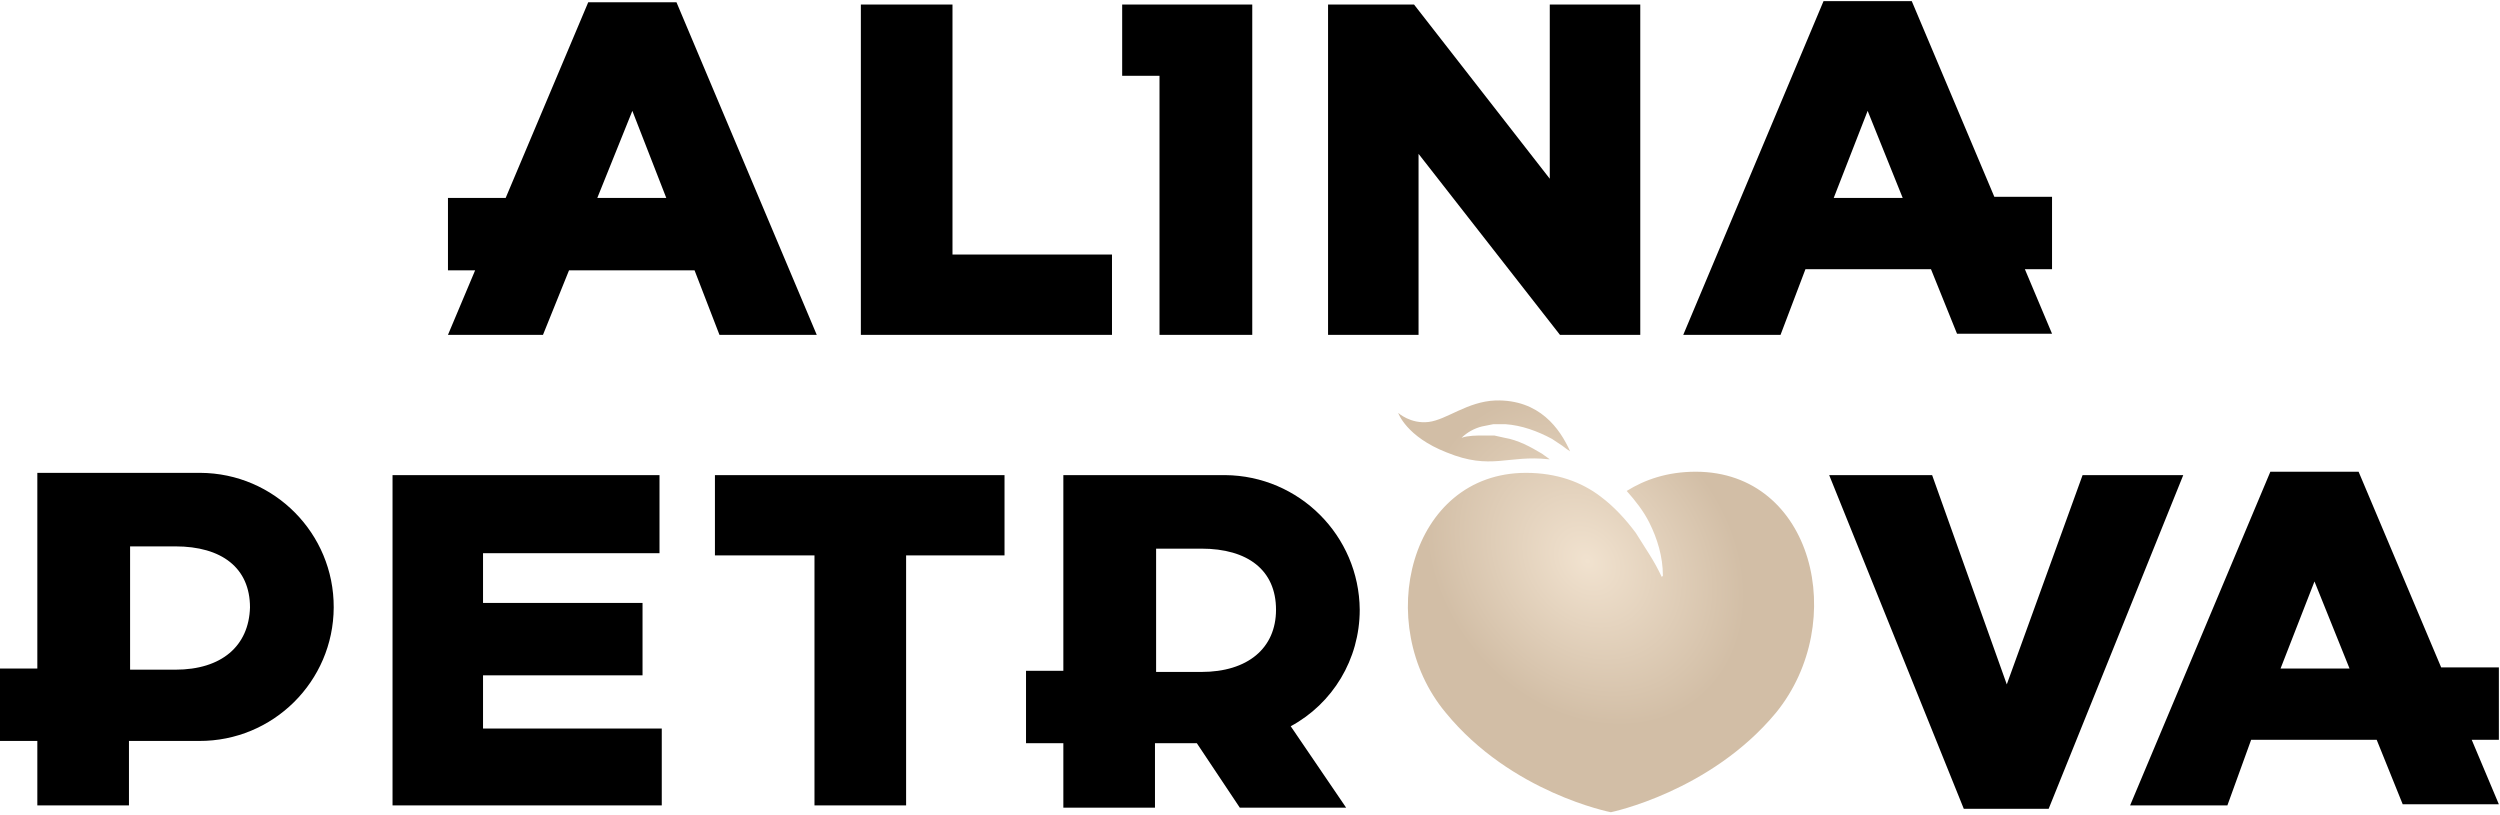
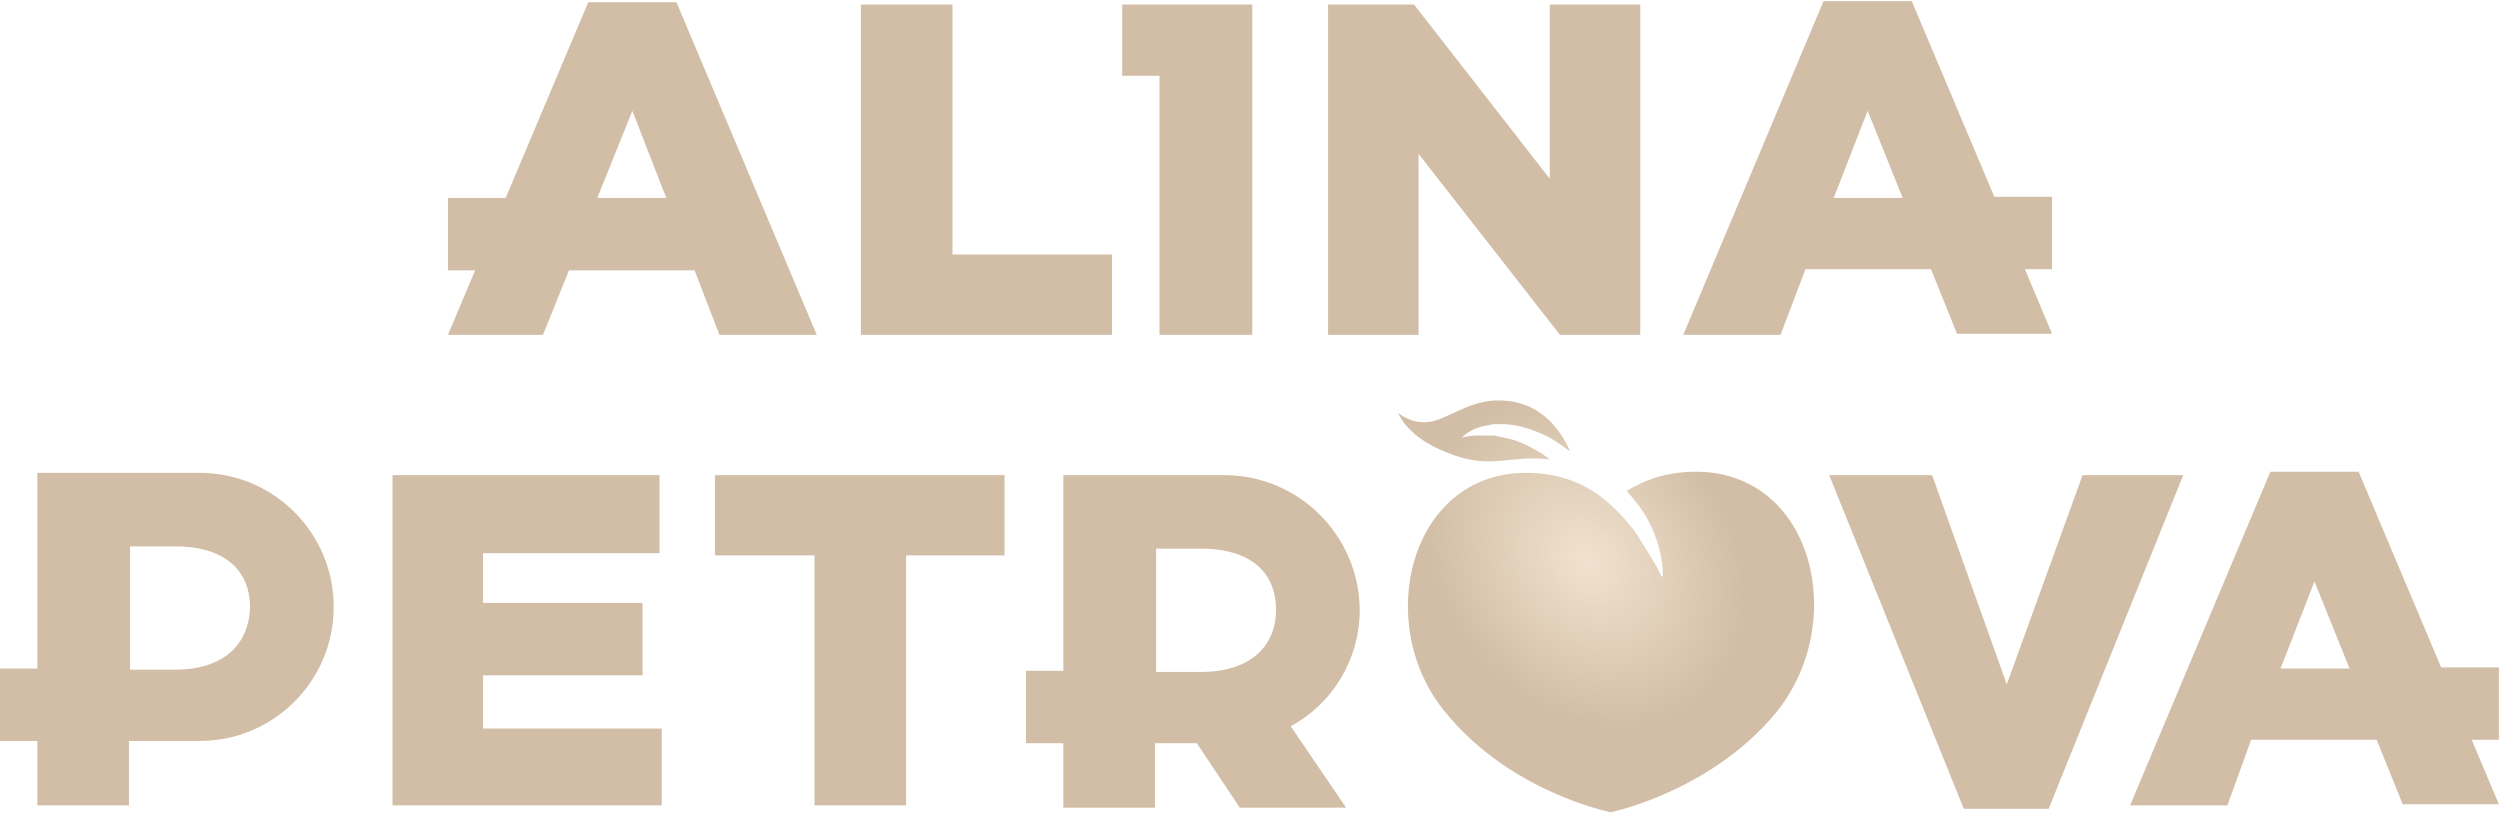
<svg xmlns="http://www.w3.org/2000/svg" xml:space="preserve" id="Layer_1" x="0" y="0" version="1.1" viewBox="0 0 221 72">
-   <path d="M98.3 22.5H84.2V.4h-8.1v29.2h22.2zM102.5 29.6h8.2V.4H99.2v6.3h3.3zM125.4 13.6l12.5 16h7.1V.4h-8v15.4L125 .4h-7.6v29.2h8zM63.6 29.6h8.6L59.8.2H52l-7.3 17.3h-5.1v6.4H42l-2.4 5.7H48l2.3-5.7h11.1l2.2 5.7zM52.8 17.5l3.1-7.7 3 7.7h-6.1zM157.4 29.6h-8.6L161.2.1h7.8l7.3 17.3h5.1v6.4H179l2.4 5.7H173l-2.3-5.7h-11.1l-2.2 5.8zm10.8-12.1-3.1-7.7-3 7.7h6.1z" class="st0" />
+   <path fill="#d2bea6" d="M98.3 22.5H84.2V.4h-8.1v29.2h22.2zM102.5 29.6h8.2V.4H99.2v6.3h3.3zM125.4 13.6l12.5 16h7.1V.4h-8v15.4L125 .4h-7.6v29.2h8zM63.6 29.6h8.6L59.8.2H52l-7.3 17.3h-5.1v6.4H42l-2.4 5.7H48l2.3-5.7h11.1l2.2 5.7zM52.8 17.5l3.1-7.7 3 7.7h-6.1zM157.4 29.6h-8.6L161.2.1h7.8l7.3 17.3h5.1v6.4H179l2.4 5.7H173l-2.3-5.7h-11.1l-2.2 5.8zm10.8-12.1-3.1-7.7-3 7.7h6.1z" class="st0" />
  <g>
-     <path d="M42.7 59.7h14.1v-6.4H42.7v-4.4h15.6V42H34.7v29.2h23.8v-6.8H42.7zM63.2 49.1H72v22.1h8.1V49.1h8.7V42H63.2zM184.1 42l-6.7 18.5-6.6-18.5h-9.1l11.9 29.5h7.5L193 42zM17.7 41.8H3.3v17.3H0v6.4h3.3v5.7h8.1v-5.7h6.2a11.8 11.8 0 1 0 .1-23.7zm-2.2 17.4h-4V48.3h4c4.1 0 6.6 1.9 6.6 5.4-.1 3.4-2.5 5.5-6.6 5.5zM196.9 71.2h-8.6l12.4-29.5h7.8l7.3 17.3h5.1v6.4h-2.4l2.4 5.7h-8.5l-2.3-5.7H199l-2.1 5.8zm10.8-12.1-3.1-7.7-3 7.7h6.1zM120.2 53.9A12 12 0 0 0 108.3 42H94v17.3h-3.3v6.4H94v5.7h8.1v-5.7h3.7l3.8 5.7h9.4l-4.9-7.2c3.7-2 6.1-5.9 6.1-10.3zm-18-5.4h4c4.1 0 6.6 1.9 6.6 5.4 0 3.4-2.5 5.5-6.6 5.5h-4V48.5z" class="st0" />
+     <path fill="#d2bea6" d="M42.7 59.7h14.1v-6.4H42.7v-4.4h15.6V42H34.7v29.2h23.8v-6.8H42.7zM63.2 49.1H72v22.1h8.1V49.1h8.7V42H63.2zM184.1 42l-6.7 18.5-6.6-18.5h-9.1l11.9 29.5h7.5L193 42zM17.7 41.8H3.3v17.3H0v6.4h3.3v5.7h8.1v-5.7h6.2a11.8 11.8 0 1 0 .1-23.7zm-2.2 17.4h-4V48.3h4c4.1 0 6.6 1.9 6.6 5.4-.1 3.4-2.5 5.5-6.6 5.5zM196.9 71.2h-8.6l12.4-29.5h7.8l7.3 17.3h5.1v6.4h-2.4l2.4 5.7h-8.5l-2.3-5.7H199l-2.1 5.8zm10.8-12.1-3.1-7.7-3 7.7h6.1zM120.2 53.9A12 12 0 0 0 108.3 42H94v17.3h-3.3v6.4H94v5.7h8.1v-5.7h3.7l3.8 5.7h9.4l-4.9-7.2c3.7-2 6.1-5.9 6.1-10.3zm-18-5.4h4c4.1 0 6.6 1.9 6.6 5.4 0 3.4-2.5 5.5-6.6 5.5h-4V48.5z" class="st0" />
    <radialGradient id="SVGID_1_" cx="140.2" cy="49.4" r="15.9" fx="140" fy="49.5" gradientTransform="matrix(-.6428 -.766 .6128 -.5142 200 182.3)" gradientUnits="userSpaceOnUse">
      <stop offset="0" stop-color="#f1e2cf" />
      <stop offset="1" stop-color="#d2bea6" />
    </radialGradient>
    <path fill="url(#SVGID_1_)" d="M134.9 41.8c2.7 0 4.9.8 6.6 2.1 1.2.9 2.2 2 3.1 3.2l1.2 1.9a18.6 18.6 0 0 1 1.1 2l.1-.1c0-1.7-.5-3.3-1.2-4.7-.5-1-1.2-1.9-2-2.8 1.6-1 3.6-1.7 6.1-1.7 10.4 0 13.6 13.3 7.1 21.3-5.8 7-14.6 8.8-14.6 8.8s-8.8-1.7-14.6-8.8c-6.5-7.8-3.2-21.2 7.1-21.2zm-8.6-4.5c-1.6.2-2.7-.8-2.7-.8s.7 2.1 4.3 3.5c3.9 1.6 5.4.2 9 .6h.1l-.7-.5c-1-.6-2.1-1.2-3.3-1.4l-.9-.2h-1c-.6 0-1.3 0-1.9.2a4 4 0 0 1 1.8-1l.5-.1.5-.1h1.1c1.4.1 2.8.6 4.1 1.3l.9.6.4.3.3.2c-.9-2-2.7-4.6-6.6-4.5-2.5.1-4.3 1.7-5.9 1.9z" />
  </g>
</svg>
